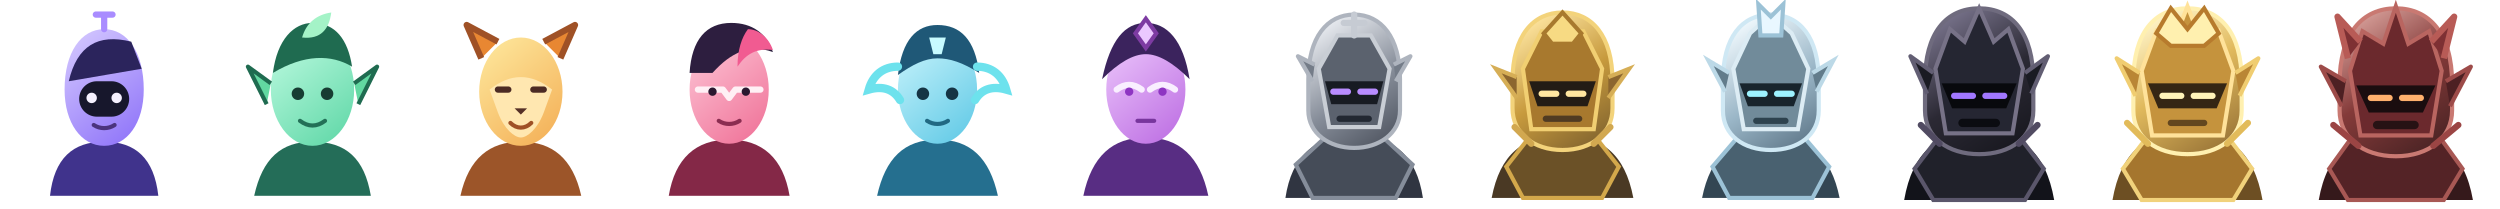
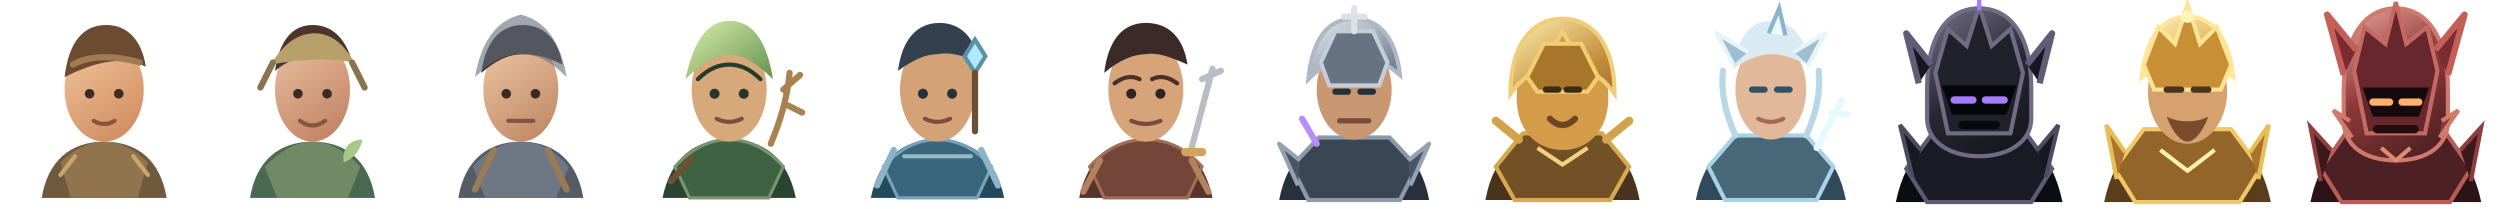
<svg xmlns="http://www.w3.org/2000/svg" width="1200" height="100" viewBox="0 0 1200 100" fill="none">
  <defs>
-     <linearGradient id="p0" x1="24" y1="18" x2="78" y2="84" gradientUnits="userSpaceOnUse">
-       <stop stop-color="#D9CEFF" />
-       <stop offset="1" stop-color="#7858F7" />
-     </linearGradient>
-     <linearGradient id="p1" x1="22" y1="16" x2="80" y2="86" gradientUnits="userSpaceOnUse">
-       <stop stop-color="#C9FFE8" />
-       <stop offset="1" stop-color="#3FCB93" />
-     </linearGradient>
-     <linearGradient id="p2" x1="22" y1="16" x2="82" y2="86" gradientUnits="userSpaceOnUse">
-       <stop stop-color="#FFF0A7" />
-       <stop offset="1" stop-color="#F09A3C" />
-     </linearGradient>
-     <linearGradient id="p3" x1="22" y1="16" x2="82" y2="86" gradientUnits="userSpaceOnUse">
-       <stop stop-color="#FFD3E0" />
-       <stop offset="1" stop-color="#EA4F7E" />
-     </linearGradient>
-     <linearGradient id="p4" x1="22" y1="16" x2="82" y2="86" gradientUnits="userSpaceOnUse">
-       <stop stop-color="#D8FAFF" />
-       <stop offset="1" stop-color="#36B8DD" />
-     </linearGradient>
-     <linearGradient id="p5" x1="22" y1="16" x2="82" y2="86" gradientUnits="userSpaceOnUse">
-       <stop stop-color="#F3D4FF" />
-       <stop offset="1" stop-color="#AA4AD9" />
-     </linearGradient>
-     <linearGradient id="p6" x1="28" y1="18" x2="72" y2="83" gradientUnits="userSpaceOnUse">
-       <stop stop-color="#E6E9EE" />
-       <stop offset=".45" stop-color="#868D99" />
-       <stop offset="1" stop-color="#343944" />
-     </linearGradient>
-     <linearGradient id="p7" x1="26" y1="14" x2="74" y2="86" gradientUnits="userSpaceOnUse">
-       <stop stop-color="#FFE7A3" />
-       <stop offset=".42" stop-color="#C79A3D" />
-       <stop offset="1" stop-color="#5E4827" />
-     </linearGradient>
-     <linearGradient id="p8" x1="27" y1="15" x2="73" y2="86" gradientUnits="userSpaceOnUse">
-       <stop stop-color="#F3FBFF" />
-       <stop offset=".45" stop-color="#9AB6C7" />
-       <stop offset="1" stop-color="#405668" />
-     </linearGradient>
-     <linearGradient id="p9" x1="26" y1="13" x2="76" y2="88" gradientUnits="userSpaceOnUse">
-       <stop stop-color="#77728A" />
-       <stop offset=".42" stop-color="#2B2934" />
-       <stop offset="1" stop-color="#0E0F14" />
-     </linearGradient>
-     <linearGradient id="p10" x1="26" y1="13" x2="74" y2="88" gradientUnits="userSpaceOnUse">
-       <stop stop-color="#FFF4C8" />
-       <stop offset=".38" stop-color="#E0B95C" />
-       <stop offset="1" stop-color="#7A5627" />
-     </linearGradient>
-     <linearGradient id="p11" x1="24" y1="12" x2="76" y2="88" gradientUnits="userSpaceOnUse">
-       <stop stop-color="#D9A29C" />
-       <stop offset=".4" stop-color="#843A39" />
-       <stop offset="1" stop-color="#30191B" />
+     <linearGradient id="p0" x1="31" y1="18" x2="69" y2="74" gradientUnits="userSpaceOnUse">
+       <stop stop-color="#F4C79E" />
+       <stop offset="1" stop-color="#C98255" />
+     </linearGradient>
+     <linearGradient id="p1" x1="30" y1="18" x2="70" y2="75" gradientUnits="userSpaceOnUse">
+       <stop stop-color="#EBC3A4" />
+       <stop offset="1" stop-color="#B87556" />
+     </linearGradient>
+     <linearGradient id="p2" x1="30" y1="18" x2="70" y2="75" gradientUnits="userSpaceOnUse">
+       <stop stop-color="#F0C9A7" />
+       <stop offset="1" stop-color="#B77C58" />
+     </linearGradient>
+     <linearGradient id="p3" x1="25" y1="15" x2="76" y2="84" gradientUnits="userSpaceOnUse">
+       <stop stop-color="#D6EBAA" />
+       <stop offset=".48" stop-color="#6E9B56" />
+       <stop offset="1" stop-color="#314D31" />
+     </linearGradient>
+     <linearGradient id="p4" x1="25" y1="15" x2="76" y2="84" gradientUnits="userSpaceOnUse">
+       <stop stop-color="#D7F2FF" />
+       <stop offset=".48" stop-color="#6BA9C3" />
+       <stop offset="1" stop-color="#355565" />
+     </linearGradient>
+     <linearGradient id="p5" x1="25" y1="15" x2="76" y2="84" gradientUnits="userSpaceOnUse">
+       <stop stop-color="#F6D9B4" />
+       <stop offset=".45" stop-color="#B66B44" />
+       <stop offset="1" stop-color="#5A342C" />
+     </linearGradient>
+     <linearGradient id="p6" x1="25" y1="12" x2="76" y2="90" gradientUnits="userSpaceOnUse">
+       <stop stop-color="#E6ECF2" />
+       <stop offset=".42" stop-color="#778494" />
+       <stop offset="1" stop-color="#27313C" />
+     </linearGradient>
+     <linearGradient id="p7" x1="24" y1="10" x2="78" y2="91" gradientUnits="userSpaceOnUse">
+       <stop stop-color="#FFF0B0" />
+       <stop offset=".42" stop-color="#C18B38" />
+       <stop offset="1" stop-color="#563B20" />
+     </linearGradient>
+     <linearGradient id="p8" x1="24" y1="10" x2="78" y2="91" gradientUnits="userSpaceOnUse">
+       <stop stop-color="#F4FDFF" />
+       <stop offset=".42" stop-color="#8EB8CE" />
+       <stop offset="1" stop-color="#385469" />
+     </linearGradient>
+     <linearGradient id="p9" x1="23" y1="8" x2="78" y2="92" gradientUnits="userSpaceOnUse">
+       <stop stop-color="#716D82" />
+       <stop offset=".42" stop-color="#282834" />
+       <stop offset="1" stop-color="#090A0F" />
+     </linearGradient>
+     <linearGradient id="p10" x1="23" y1="8" x2="78" y2="92" gradientUnits="userSpaceOnUse">
+       <stop stop-color="#FFF6C7" />
+       <stop offset=".4" stop-color="#DAAC45" />
+       <stop offset="1" stop-color="#6A431D" />
+     </linearGradient>
+     <linearGradient id="p11" x1="22" y1="7" x2="79" y2="93" gradientUnits="userSpaceOnUse">
+       <stop stop-color="#E7A59C" />
+       <stop offset=".4" stop-color="#8D3737" />
+       <stop offset="1" stop-color="#281418" />
    </linearGradient>
  </defs>
  <g transform="translate(0 0)">
-     <path d="M24 94c2-18 11-26 26-26s24 8 26 26H24Z" fill="#40338C" />
-     <path d="M31 43c0-18 8-29 19-29s19 11 19 29c0 16-8 27-19 27S31 59 31 43Z" fill="url(#p0)" />
-     <path d="M33 39c4-17 14-23 30-19l5 13-35 6Z" fill="#2B245C" />
-     <rect x="38" y="39" width="24" height="17" rx="8.5" fill="#17172C" />
-     <circle cx="44" cy="47" r="2.5" fill="#F5F1FF" />
-     <circle cx="56" cy="47" r="2.5" fill="#F5F1FF" />
-     <path d="M45 60c3 2 7 2 10 0" stroke="#4B347E" stroke-width="2" stroke-linecap="round" />
-     <path d="M50 14V7M46 7h8" stroke="#A98CFF" stroke-width="3" stroke-linecap="round" />
+     <path d="M20 95c3-18 14-27 30-27s27 9 30 27H20Z" fill="#6F5A3E" />
+     <path d="M29 78c7-7 14-10 21-10s14 3 21 10l-5 17H34l-5-17Z" fill="#8F744E" />
+     <ellipse cx="50" cy="43" rx="19" ry="25" fill="url(#p0)" />
+     <path d="M31 37c2-17 9-25 20-25 10 0 17 7 19 20-11-5-23-3-39 5Z" fill="#6B4B31" />
+     <path d="M35 31c7-4 18-5 32-1" stroke="#A27B52" stroke-width="3" stroke-linecap="round" />
+     <circle cx="43" cy="45" r="2.3" fill="#3D2D25" />
+     <circle cx="57" cy="45" r="2.3" fill="#3D2D25" />
+     <path d="M45 58c3 2 7 2 10 0" stroke="#8A533E" stroke-width="2" stroke-linecap="round" />
+     <path d="M36 75 29 84M64 75l7 9" stroke="#C9A66E" stroke-width="2" stroke-linecap="round" />
  </g>
  <g transform="translate(100 0)">
-     <path d="M22 94c4-18 13-26 28-26 16 0 25 8 28 26H22Z" fill="#246D58" />
-     <ellipse cx="50" cy="43" rx="20" ry="27" fill="url(#p1)" />
-     <path d="M31 35c2-16 10-24 19-24 11 0 17 8 19 21-10-6-23-6-38 3Z" fill="#1F6B50" />
-     <path d="M30 40 19 32l9 18M70 40l11-8-9 18" fill="#62D8A1" stroke="#1F6B50" stroke-width="2" stroke-linejoin="round" />
-     <circle cx="43" cy="45" r="3" fill="#173C32" />
-     <circle cx="57" cy="45" r="3" fill="#173C32" />
-     <path d="M44 58c4 3 8 3 12 0" stroke="#237057" stroke-width="2" stroke-linecap="round" />
-     <path d="M45 18c2-7 7-11 14-12-1 8-5 13-14 12Z" fill="#A4F3C7" />
+     <path d="M20 95c3-18 14-27 30-27s27 9 30 27H20Z" fill="#4B6850" />
+     <path d="M27 80c8-8 15-12 23-12s15 4 23 12l-6 15H33l-6-15Z" fill="#6F8A65" />
+     <ellipse cx="50" cy="43" rx="18" ry="25" fill="url(#p1)" />
+     <path d="M32 34c2-14 8-22 18-22 9 0 16 6 19 18-8-3-14-4-19-3-6 0-12 2-18 7Z" fill="#4B352D" />
+     <path d="M30 31c6-10 13-15 21-15 8 0 14 5 19 14-11-2-24-2-40 1Z" fill="#B8A06B" />
+     <path d="M31 30 25 42M69 30l6 12" stroke="#8A744E" stroke-width="3" stroke-linecap="round" />
+     <circle cx="43" cy="45" r="2.3" fill="#3C2C29" />
+     <circle cx="57" cy="45" r="2.3" fill="#3C2C29" />
+     <path d="M44 58c4 3 8 3 12 0" stroke="#89523F" stroke-width="2" stroke-linecap="round" />
+     <path d="M65 78c5-2 8-6 9-11-6 0-10 4-9 11Z" fill="#A9C987" />
  </g>
  <g transform="translate(200 0)">
-     <path d="M21 94c4-18 14-26 29-26s25 8 29 26H21Z" fill="#9C5529" />
-     <path d="m31 28-7-16 15 8M69 28l7-16-15 8" fill="#E88732" stroke="#9F5126" stroke-width="3" stroke-linejoin="round" />
-     <ellipse cx="50" cy="44" rx="20" ry="26" fill="url(#p2)" />
-     <path d="M35 43c5-4 10-6 15-6s10 2 15 6l-4 11c-3 8-8 12-11 12s-8-4-11-12l-4-11Z" fill="#FFE7B0" />
-     <path d="M39 43h5M56 43h5" stroke="#4C2B24" stroke-width="3" stroke-linecap="round" />
-     <path d="m47 52 3 3 3-3" fill="#553026" />
-     <path d="M45 59c3 3 7 3 10 0" stroke="#9F5126" stroke-width="2" stroke-linecap="round" />
+     <path d="M20 95c3-18 14-27 30-27s27 9 30 27H20Z" fill="#565C66" />
+     <path d="M27 80c7-8 15-12 23-12 9 0 16 4 23 12l-6 15H33l-6-15Z" fill="#707784" />
+     <ellipse cx="50" cy="43" rx="18" ry="25" fill="url(#p2)" />
+     <path d="M31 35c2-15 9-23 20-23 10 0 17 7 19 19-8-4-14-5-19-5-7 0-13 3-20 9Z" fill="#3B2E2A" />
+     <path d="M28 37c3-17 10-27 22-30 12 3 19 13 22 30-7-7-14-11-22-11s-15 4-22 11Z" fill="#667181" opacity=".62" />
+     <circle cx="43" cy="45" r="2.3" fill="#3A2B29" />
+     <circle cx="57" cy="45" r="2.3" fill="#3A2B29" />
+     <path d="M44 58h12" stroke="#875242" stroke-width="2" stroke-linecap="round" />
+     <path d="M37 72 28 91M63 72l9 19" stroke="#9A7B55" stroke-width="3" stroke-linecap="round" />
  </g>
  <g transform="translate(300 0)">
-     <path d="M21 94c3-18 13-27 29-27s26 9 29 27H21Z" fill="#842847" />
-     <ellipse cx="50" cy="43" rx="19" ry="26" fill="url(#p3)" />
-     <path d="M31 35c1-16 8-24 20-24 10 0 17 5 20 14-11-4-20 0-29 10H31Z" fill="#2D1E3F" />
-     <path d="M59 14c5 0 10 4 12 10-8-1-13 2-17 8 0-8 2-14 5-18Z" fill="#F15B91" />
-     <path d="M35 43h12l3 4 3-4h12" stroke="#FFF0F5" stroke-width="3" stroke-linecap="round" stroke-linejoin="round" />
-     <circle cx="42" cy="44" r="2" fill="#2B1830" />
-     <circle cx="58" cy="44" r="2" fill="#2B1830" />
-     <path d="M45 58c3 2 7 2 10 0" stroke="#8B2D51" stroke-width="2" stroke-linecap="round" />
+     <path d="M18 95c4-19 15-28 32-28s28 9 32 28H18Z" fill="#29452F" />
+     <path d="M24 80c8-9 17-13 26-13s18 4 26 13l-7 15H31l-7-15Z" fill="#3E6242" stroke="#78956D" stroke-width="1.5" />
+     <ellipse cx="50" cy="43" rx="18" ry="25" fill="#D7A879" />
+     <path d="M29 38c4-19 11-28 21-28 11 0 18 9 21 28-8-8-15-12-21-12s-13 4-21 12Z" fill="url(#p3)" />
+     <path d="M35 38c5-5 10-7 15-7s10 2 15 7" stroke="#243D2B" stroke-width="2" stroke-linecap="round" />
+     <circle cx="43" cy="45" r="2.4" fill="#26352A" />
+     <circle cx="57" cy="45" r="2.4" fill="#26352A" />
+     <path d="M44 57c4 2 8 2 12 0" stroke="#7C4E3D" stroke-width="2" stroke-linecap="round" />
+     <path d="M70 69c5-12 8-23 9-34M76 43l8-7M77 50l8 4" stroke="#A9824F" stroke-width="3" stroke-linecap="round" />
+     <path d="M32 76 22 87" stroke="#6F5034" stroke-width="3" stroke-linecap="round" />
  </g>
  <g transform="translate(400 0)">
-     <path d="M21 94c4-18 13-27 29-27s25 9 29 27H21Z" fill="#256F8F" />
-     <ellipse cx="50" cy="43" rx="19" ry="26" fill="url(#p4)" />
-     <path d="M31 36c2-17 9-24 19-24 11 0 18 7 20 23-8-5-14-7-20-7-6 0-12 3-19 8Z" fill="#1F5877" />
-     <path d="M31 32c-7 0-12 4-14 11 7-2 12 0 15 5M69 32c7 0 12 4 14 11-7-2-12 0-15 5" stroke="#6DE2ED" stroke-width="4" stroke-linecap="round" />
-     <circle cx="43" cy="45" r="3" fill="#153444" />
-     <circle cx="57" cy="45" r="3" fill="#153444" />
-     <path d="M45 58c3 2 7 2 10 0" stroke="#216983" stroke-width="2" stroke-linecap="round" />
-     <path d="M46 18h8l-2 8h-4l-2-8Z" fill="#C7FBFF" />
+     <path d="M18 95c4-19 15-28 32-28s28 9 32 28H18Z" fill="#25495C" />
+     <path d="M24 80c8-9 17-13 26-13s18 4 26 13l-7 15H31l-7-15Z" fill="#39667D" stroke="#75A4B8" stroke-width="1.5" />
+     <ellipse cx="50" cy="43" rx="18" ry="25" fill="#D5A278" />
+     <path d="M31 34c2-15 9-23 20-23 10 0 17 7 19 19-9-4-15-5-20-4-6 0-12 3-19 8Z" fill="#33414E" />
+     <circle cx="43" cy="45" r="2.4" fill="#26313A" />
+     <circle cx="57" cy="45" r="2.4" fill="#26313A" />
+     <path d="M44 57c4 2 8 2 12 0" stroke="#7D4C3C" stroke-width="2" stroke-linecap="round" />
+     <path d="M29 72 21 89M71 72l8 17" stroke="#8AB5C8" stroke-width="3" stroke-linecap="round" />
+     <path d="m68 19 5 8-5 8-5-8 5-8Z" fill="#AEEBFF" stroke="#5C91A7" stroke-width="2" />
+     <path d="M68 35v28" stroke="#6D4E36" stroke-width="3" stroke-linecap="round" />
+     <path d="M34 75h32" stroke="#B3D4E0" stroke-width="2" stroke-linecap="round" opacity=".75" />
  </g>
  <g transform="translate(500 0)">
-     <path d="M20 94c4-19 14-28 30-28s26 9 30 28H20Z" fill="#582D83" />
-     <ellipse cx="50" cy="43" rx="19" ry="26" fill="url(#p5)" />
-     <path d="M29 38c4-19 11-27 21-27 10 0 18 8 21 27-8-8-15-12-21-12s-13 4-21 12Z" fill="#3B235D" />
-     <path d="M36 43c4-3 8-3 12 0M52 43c4-3 8-3 12 0" stroke="#F9EFFF" stroke-width="3" stroke-linecap="round" />
-     <circle cx="42" cy="44" r="2" fill="#8E35C2" />
-     <circle cx="58" cy="44" r="2" fill="#8E35C2" />
-     <path d="M46 58h8" stroke="#78369D" stroke-width="2" stroke-linecap="round" />
-     <path d="m50 9 5 7-5 7-5-7 5-7Z" fill="#EBC8FF" stroke="#7D3BA2" stroke-width="2" />
+     <path d="M18 95c4-19 15-28 32-28s28 9 32 28H18Z" fill="#57332C" />
+     <path d="M23 80c8-9 17-13 27-13s19 4 27 13l-7 15H30l-7-15Z" fill="#74463A" stroke="#A06E55" stroke-width="1.5" />
+     <ellipse cx="50" cy="43" rx="18" ry="25" fill="#D7A379" />
+     <path d="M30 35c2-16 9-24 20-24 11 0 18 7 20 20-9-4-15-6-20-5-6 0-13 3-20 9Z" fill="#3B2A28" />
+     <path d="M35 40c4-3 8-4 12-2M53 38c4-2 8-1 12 2" stroke="#4A2E2A" stroke-width="2" stroke-linecap="round" />
+     <circle cx="43" cy="45" r="2.4" fill="#302422" />
+     <circle cx="57" cy="45" r="2.4" fill="#302422" />
+     <path d="M43 58c5 2 9 2 14 0" stroke="#7A493B" stroke-width="2" stroke-linecap="round" />
+     <path d="M28 77 20 92M72 77l8 15" stroke="#B5825F" stroke-width="3" stroke-linecap="round" />
+     <path d="M72 71 82 33M77 38l9-4" stroke="#B9BEC5" stroke-width="3" stroke-linecap="round" />
+     <path d="M69 73h8" stroke="#D0A45E" stroke-width="4" stroke-linecap="round" />
  </g>
  <g transform="translate(600 0)">
-     <path d="M17 95c3-20 14-30 33-30s30 10 33 30H17Z" fill="#303541" />
-     <path d="M22 79 35 67h30l13 12-8 16H30l-8-16Z" fill="#454C58" stroke="#858D9A" stroke-width="2" />
-     <path d="M28 38c0-20 9-31 22-31s22 11 22 31v15c0 11-10 18-22 18S28 64 28 53V38Z" fill="url(#p6)" stroke="#AEB4BE" stroke-width="2" />
-     <path d="M33 33 42 17h16l9 16-5 28H38l-5-28Z" fill="#5B626E" stroke="#C9CED5" stroke-width="2" />
-     <path d="M36 39h28l-3 11H39l-3-11Z" fill="#171B22" />
-     <path d="M40 44h7M53 44h7" stroke="#B88CFF" stroke-width="3" stroke-linecap="round" />
-     <path d="M50 17V7M45 11h10" stroke="#C6CBD3" stroke-width="3" stroke-linecap="round" />
-     <path d="M31 31 23 27l7 12M69 31l8-4-7 12" fill="#747C88" stroke="#AEB4BE" stroke-width="2" stroke-linejoin="round" />
-     <path d="M43 57h14" stroke="#222832" stroke-width="3" stroke-linecap="round" />
+     <path d="M14 96c4-21 16-31 36-31s32 10 36 31H14Z" fill="#27313D" />
+     <path d="M20 80 33 66h34l13 14-8 16H28l-8-16Z" fill="#3A4654" stroke="#8C99A8" stroke-width="2" />
+     <ellipse cx="50" cy="43" rx="18" ry="24" fill="#C99873" />
+     <path d="M28 38c2-19 9-29 22-29 12 0 20 9 22 27-7-6-14-9-22-9-8 0-15 4-22 11Z" fill="url(#p6)" stroke="#AEB9C5" stroke-width="2" />
+     <path d="M34 30 41 15h18l7 15-4 11H38l-4-11Z" fill="#667382" stroke="#C5CDD6" stroke-width="2" />
+     <path d="M50 15V4M45 8h10" stroke="#DCE2E8" stroke-width="3" stroke-linecap="round" />
+     <path d="M41 44h6M53 44h6" stroke="#26313A" stroke-width="3" stroke-linecap="round" />
+     <path d="M43 58h14" stroke="#7C4A3C" stroke-width="2.5" stroke-linecap="round" />
+     <path d="M24 77 14 69l9 20M76 77l10-8-9 20" fill="#4A5665" stroke="#95A2B2" stroke-width="2" stroke-linejoin="round" />
+     <path d="M32 69 25 57" stroke="#B88CFF" stroke-width="3" stroke-linecap="round" />
  </g>
  <g transform="translate(700 0)">
-     <path d="M16 95c4-21 15-30 34-30s30 9 34 30H16Z" fill="#4A3924" />
-     <path d="M23 80 34 66h32l11 14-8 15H31l-8-15Z" fill="#6B5127" stroke="#D3A84B" stroke-width="2" />
-     <path d="M26 39c0-22 10-33 24-33s24 11 24 33v13c0 12-10 20-24 20s-24-8-24-20V39Z" fill="url(#p7)" stroke="#F3D37B" stroke-width="2" />
-     <path d="M31 33 40 15h20l9 18-4 29H35l-4-29Z" fill="#A8792E" stroke="#F1CF72" stroke-width="2" />
-     <path d="m41 16 9-10 9 10-4 5H45l-4-5Z" fill="#F7DA83" stroke="#A8792E" stroke-width="2" />
-     <path d="M34 39h32l-4 12H38l-4-12Z" fill="#231C15" />
-     <path d="M40 45h7M53 45h7" stroke="#FFE6A0" stroke-width="3" stroke-linecap="round" />
-     <path d="M28 37 18 33l10 14M72 37l10-4-10 14" fill="#8C662F" stroke="#D6AE56" stroke-width="2" />
-     <path d="M42 57h16" stroke="#503B22" stroke-width="3" stroke-linecap="round" />
-     <path d="M35 69 27 61M65 69l8-8" stroke="#D2A850" stroke-width="3" stroke-linecap="round" />
+     <path d="M13 96c4-22 17-32 37-32s33 10 37 32H13Z" fill="#4A331D" />
+     <path d="M18 80 31 64h38l13 16-9 16H27l-9-16Z" fill="#725127" stroke="#D6A94E" stroke-width="2" />
+     <path d="M28 47c0-19 9-31 22-31s22 12 22 31c0 15-9 25-22 25S28 62 28 47Z" fill="#D49B48" />
+     <path d="M25 45c0-23 10-36 25-36s25 13 25 36c-5-7-10-10-15-12l-10-18-10 18c-5 2-10 5-15 12Z" fill="url(#p7)" stroke="#F0CE77" stroke-width="2" />
+     <path d="M33 37 41 21h18l8 16-5 7H38l-5-7Z" fill="#A8752D" stroke="#F1CD70" stroke-width="2" />
+     <path d="M42 43h6M52 43h6" stroke="#3C2A18" stroke-width="3" stroke-linecap="round" />
+     <path d="M44 57c4 4 8 4 12 0" stroke="#6D4624" stroke-width="3" stroke-linecap="round" />
+     <path d="M29 67 18 58M71 67l11-9" stroke="#D2A34A" stroke-width="4" stroke-linecap="round" />
+     <path d="M38 71 50 79l12-8" stroke="#F2D27E" stroke-width="2" stroke-linejoin="round" />
  </g>
  <g transform="translate(800 0)">
-     <path d="M17 95c4-20 15-30 33-30s29 10 33 30H17Z" fill="#334653" />
-     <path d="M22 80 34 66h32l12 14-8 15H30l-8-15Z" fill="#496170" stroke="#9CC2D6" stroke-width="2" />
-     <path d="M27 39c0-21 9-32 23-32s23 11 23 32v14c0 12-10 19-23 19s-23-7-23-19V39Z" fill="url(#p8)" stroke="#CFE8F4" stroke-width="2" />
-     <path d="M32 33 40 16l10-9 10 9 8 17-5 29H37l-5-29Z" fill="#718B9A" stroke="#DCECF4" stroke-width="2" />
-     <path d="M50 8 56 2l-1 15h-10L44 2l6 6Z" fill="#E9F7FF" stroke="#9CC2D6" stroke-width="2" />
-     <path d="M35 40h30l-4 11H39l-4-11Z" fill="#18242C" />
-     <path d="M40 45h7M53 45h7" stroke="#9DF2FF" stroke-width="3" stroke-linecap="round" />
-     <path d="M30 35 20 29l8 15M70 35l10-6-8 15" fill="#627C8B" stroke="#BCD9E7" stroke-width="2" />
-     <path d="M43 58h14" stroke="#2D424E" stroke-width="3" stroke-linecap="round" />
+     <path d="M14 96c4-21 16-31 36-31s32 10 36 31H14Z" fill="#304A5B" />
+     <path d="M20 80 33 65h34l13 15-8 16H28l-8-16Z" fill="#486779" stroke="#A8D3E6" stroke-width="2" />
+     <ellipse cx="50" cy="43" rx="17" ry="24" fill="#E2B89A" />
+     <path d="M32 33c2-15 8-23 18-23 10 0 17 8 19 22-7-4-13-6-19-6-6 0-12 3-18 7Z" fill="#D9EAF2" />
+     <path d="M32 31 24 16l15 9M68 31l8-15-15 9" fill="#9CBED0" stroke="#E7F5FB" stroke-width="2" stroke-linejoin="round" />
+     <path d="M41 43h6M53 43h6" stroke="#315265" stroke-width="3" stroke-linecap="round" />
+     <path d="M44 57c4 2 8 2 12 0" stroke="#A26855" stroke-width="2" stroke-linecap="round" />
+     <path d="M33 65c-5-11-7-21-6-31M67 65c5-11 7-21 6-31" stroke="#B9D8E7" stroke-width="3" stroke-linecap="round" />
+     <path d="M72 71 84 48M79 54l8 1" stroke="#E3FAFF" stroke-width="3" stroke-linecap="round" />
+     <path d="M49 16 54 4l3 13" fill="#EAFBFF" stroke="#8DB5CA" stroke-width="2" />
  </g>
  <g transform="translate(900 0)">
-     <path d="M14 96c4-23 16-33 36-33s32 10 36 33H14Z" fill="#12131A" />
-     <path d="M19 81 32 64h36l13 17-9 15H28l-9-15Z" fill="#20212A" stroke="#5A566B" stroke-width="2" />
-     <path d="M24 39c0-23 10-35 26-35s26 12 26 35v14c0 13-11 21-26 21s-26-8-26-21V39Z" fill="url(#p9)" stroke="#6F6B7E" stroke-width="2" />
-     <path d="M29 33 36 14l7 6 7-16 7 16 7-6 7 19-5 31H34l-5-31Z" fill="#252632" stroke="#777287" stroke-width="2" />
-     <path d="M32 40h36l-5 12H37l-5-12Z" fill="#08090D" />
-     <path d="M38 46h9M53 46h9" stroke="#A177FF" stroke-width="3" stroke-linecap="round" />
-     <path d="M28 35 17 27l8 18M72 35l11-8-8 18" fill="#1A1B23" stroke="#625E73" stroke-width="2" stroke-linejoin="round" />
-     <path d="M42 59h16" stroke="#0B0C11" stroke-width="4" stroke-linecap="round" />
-     <path d="M31 69 22 60M69 69l9-9" stroke="#514B62" stroke-width="3" stroke-linecap="round" />
+     <path d="M10 97c5-24 18-35 40-35s35 11 40 35H10Z" fill="#0C0D12" />
+     <path d="M15 81 29 62h42l14 19-10 16H25L15 81Z" fill="#1A1B25" stroke="#5F5A73" stroke-width="2" />
+     <path d="M25 42c0-25 10-38 25-38s25 13 25 38v15c0 11-11 18-25 18s-25-7-25-18V42Z" fill="url(#p9)" stroke="#716B86" stroke-width="2" />
+     <path d="M29 35 35 14l9 8 6-19 6 19 9-8 6 21-6 29H35l-6-29Z" fill="#20212B" stroke="#716B84" stroke-width="2" />
+     <path d="M27 31 15 16l6 24M73 31l12-15-6 24" fill="#161720" stroke="#625D76" stroke-width="3" stroke-linejoin="round" />
+     <path d="M32 41h36l-5 14H37l-5-14Z" fill="#05060A" />
+     <path d="M38 48h9M53 48h9" stroke="#A77CFF" stroke-width="3.5" stroke-linecap="round" />
+     <path d="M22 72 12 60l6 25M78 72l10-12-6 25" fill="#171821" stroke="#4E4A60" stroke-width="2" />
+     <path d="M42 60h16" stroke="#08090D" stroke-width="4" stroke-linecap="round" />
+     <path d="M50 4V0" stroke="#A77CFF" stroke-width="2" stroke-linecap="round" />
  </g>
  <g transform="translate(1000 0)">
-     <path d="M14 96c4-23 16-33 36-33s32 10 36 33H14Z" fill="#6D4F23" />
-     <path d="M19 81 32 64h36l13 17-9 15H28l-9-15Z" fill="#A5762E" stroke="#F1D27B" stroke-width="2" />
-     <path d="M24 39c0-23 10-35 26-35s26 12 26 35v14c0 13-11 21-26 21s-26-8-26-21V39Z" fill="url(#p10)" stroke="#FFF0B0" stroke-width="2" />
-     <path d="M28 34 35 15l8 6 7-18 7 18 8-6 7 19-5 31H33l-5-31Z" fill="#C5933D" stroke="#FFE29A" stroke-width="2" />
-     <path d="m35 16 7-12 8 10 8-10 7 12-7 6H42l-7-6Z" fill="#FFF0AF" stroke="#B77B2D" stroke-width="2" />
-     <path d="M31 40h38l-5 12H36l-5-12Z" fill="#352614" />
-     <path d="M38 46h9M53 46h9" stroke="#FFF3B9" stroke-width="3" stroke-linecap="round" />
-     <path d="M27 35 16 28l9 18M73 35l11-7-9 18" fill="#B98635" stroke="#F0CD71" stroke-width="2" stroke-linejoin="round" />
-     <path d="M42 59h16" stroke="#63471F" stroke-width="3" stroke-linecap="round" />
-     <path d="M31 69 21 59M69 69l10-10" stroke="#E2BB5A" stroke-width="3" stroke-linecap="round" />
+     <path d="M10 97c5-24 18-35 40-35s35 11 40 35H10Z" fill="#5A3D1B" />
+     <path d="M15 81 29 62h42l14 19-10 16H25L15 81Z" fill="#93652A" stroke="#F0C866" stroke-width="2" />
+     <ellipse cx="50" cy="44" rx="19" ry="25" fill="#D6A06F" />
+     <path d="M28 37c2-19 10-29 22-29s20 10 22 29c-7-6-14-9-22-9s-15 3-22 9Z" fill="url(#p10)" stroke="#FFE69A" stroke-width="2" />
+     <path d="M29 31 36 13l8 8 6-19 6 19 8-8 7 18-5 12H34l-5-12Z" fill="#C88F35" stroke="#FFE494" stroke-width="2" />
+     <path d="M40 43h7M53 43h7" stroke="#4A341E" stroke-width="3" stroke-linecap="round" />
+     <path d="M40 56c3 8 7 12 10 12s7-4 10-12c-6 3-14 3-20 0Z" fill="#7A4C2B" />
+     <path d="M20 73 11 60l5 26M80 73l9-13-5 26" fill="#A9742B" stroke="#E8BE58" stroke-width="2" />
+     <path d="M37 72 50 82l13-10" stroke="#FFF0B0" stroke-width="2" stroke-linejoin="round" />
+     <circle cx="50" cy="8" r="3" fill="#FFF5B6" />
  </g>
  <g transform="translate(1100 0)">
-     <path d="M13 96c4-23 17-33 37-33s33 10 37 33H13Z" fill="#35191B" />
-     <path d="M18 81 31 63h38l13 18-9 15H27l-9-15Z" fill="#542326" stroke="#A85854" stroke-width="2" />
-     <path d="M23 40c0-24 11-36 27-36s27 12 27 36v13c0 13-11 22-27 22s-27-9-27-22V40Z" fill="url(#p11)" stroke="#C97972" stroke-width="2" />
-     <path d="M28 34 34 15l10 6 6-18 6 18 10-6 6 19-5 31H33l-5-31Z" fill="#6B292D" stroke="#B96560" stroke-width="2" />
-     <path d="M33 20 22 8l5 20M67 20 78 8l-5 20" fill="#7E3033" stroke="#B85B56" stroke-width="3" stroke-linejoin="round" />
-     <path d="M31 41h38l-6 13H37l-6-13Z" fill="#1A0D0F" />
-     <path d="M38 47h9M53 47h9" stroke="#FFB06D" stroke-width="3" stroke-linecap="round" />
-     <path d="M26 39 14 32l10 19M74 39l12-7-10 19" fill="#4D2023" stroke="#9D4B49" stroke-width="2" stroke-linejoin="round" />
-     <path d="M41 60h18" stroke="#271214" stroke-width="4" stroke-linecap="round" />
-     <path d="M32 70 20 60M68 70l12-10" stroke="#9B4544" stroke-width="3" stroke-linecap="round" />
+     <path d="M9 97c5-24 19-35 41-35s36 11 41 35H9Z" fill="#2A1418" />
+     <path d="M14 81 28 61h44l14 20-10 16H24L14 81Z" fill="#4C2025" stroke="#B85D55" stroke-width="2" />
+     <path d="M25 43c0-25 10-39 25-39s25 14 25 39v15c0 12-10 19-25 19S25 70 25 58V43Z" fill="url(#p11)" stroke="#D0796D" stroke-width="2" />
+     <path d="M30 34 35 13l10 8 5-20 5 20 10-8 5 21-6 30H36l-6-30Z" fill="#67272C" stroke="#C56A61" stroke-width="2" />
+     <path d="M31 24 17 7l8 29M69 24 83 7l-8 29" fill="#7A2C31" stroke="#C45F58" stroke-width="3" stroke-linejoin="round" />
+     <path d="M34 42h32l-5 14H39l-5-14Z" fill="#16090C" />
+     <path d="M39 49h8M53 49h8" stroke="#FFB069" stroke-width="3.5" stroke-linecap="round" />
+     <path d="M28 58 20 53l9 13M72 58l8-5-9 13" fill="#8D3738" stroke="#D07A6A" stroke-width="2" />
+     <path d="M19 72 9 61l5 26M81 72l10-11-5 26" fill="#3B191D" stroke="#8F3E3D" stroke-width="2" />
+     <path d="M41 62h18" stroke="#210E11" stroke-width="4" stroke-linecap="round" />
+     <path d="M43 71 50 77l7-6" stroke="#E28A70" stroke-width="2" stroke-linejoin="round" />
  </g>
</svg>
